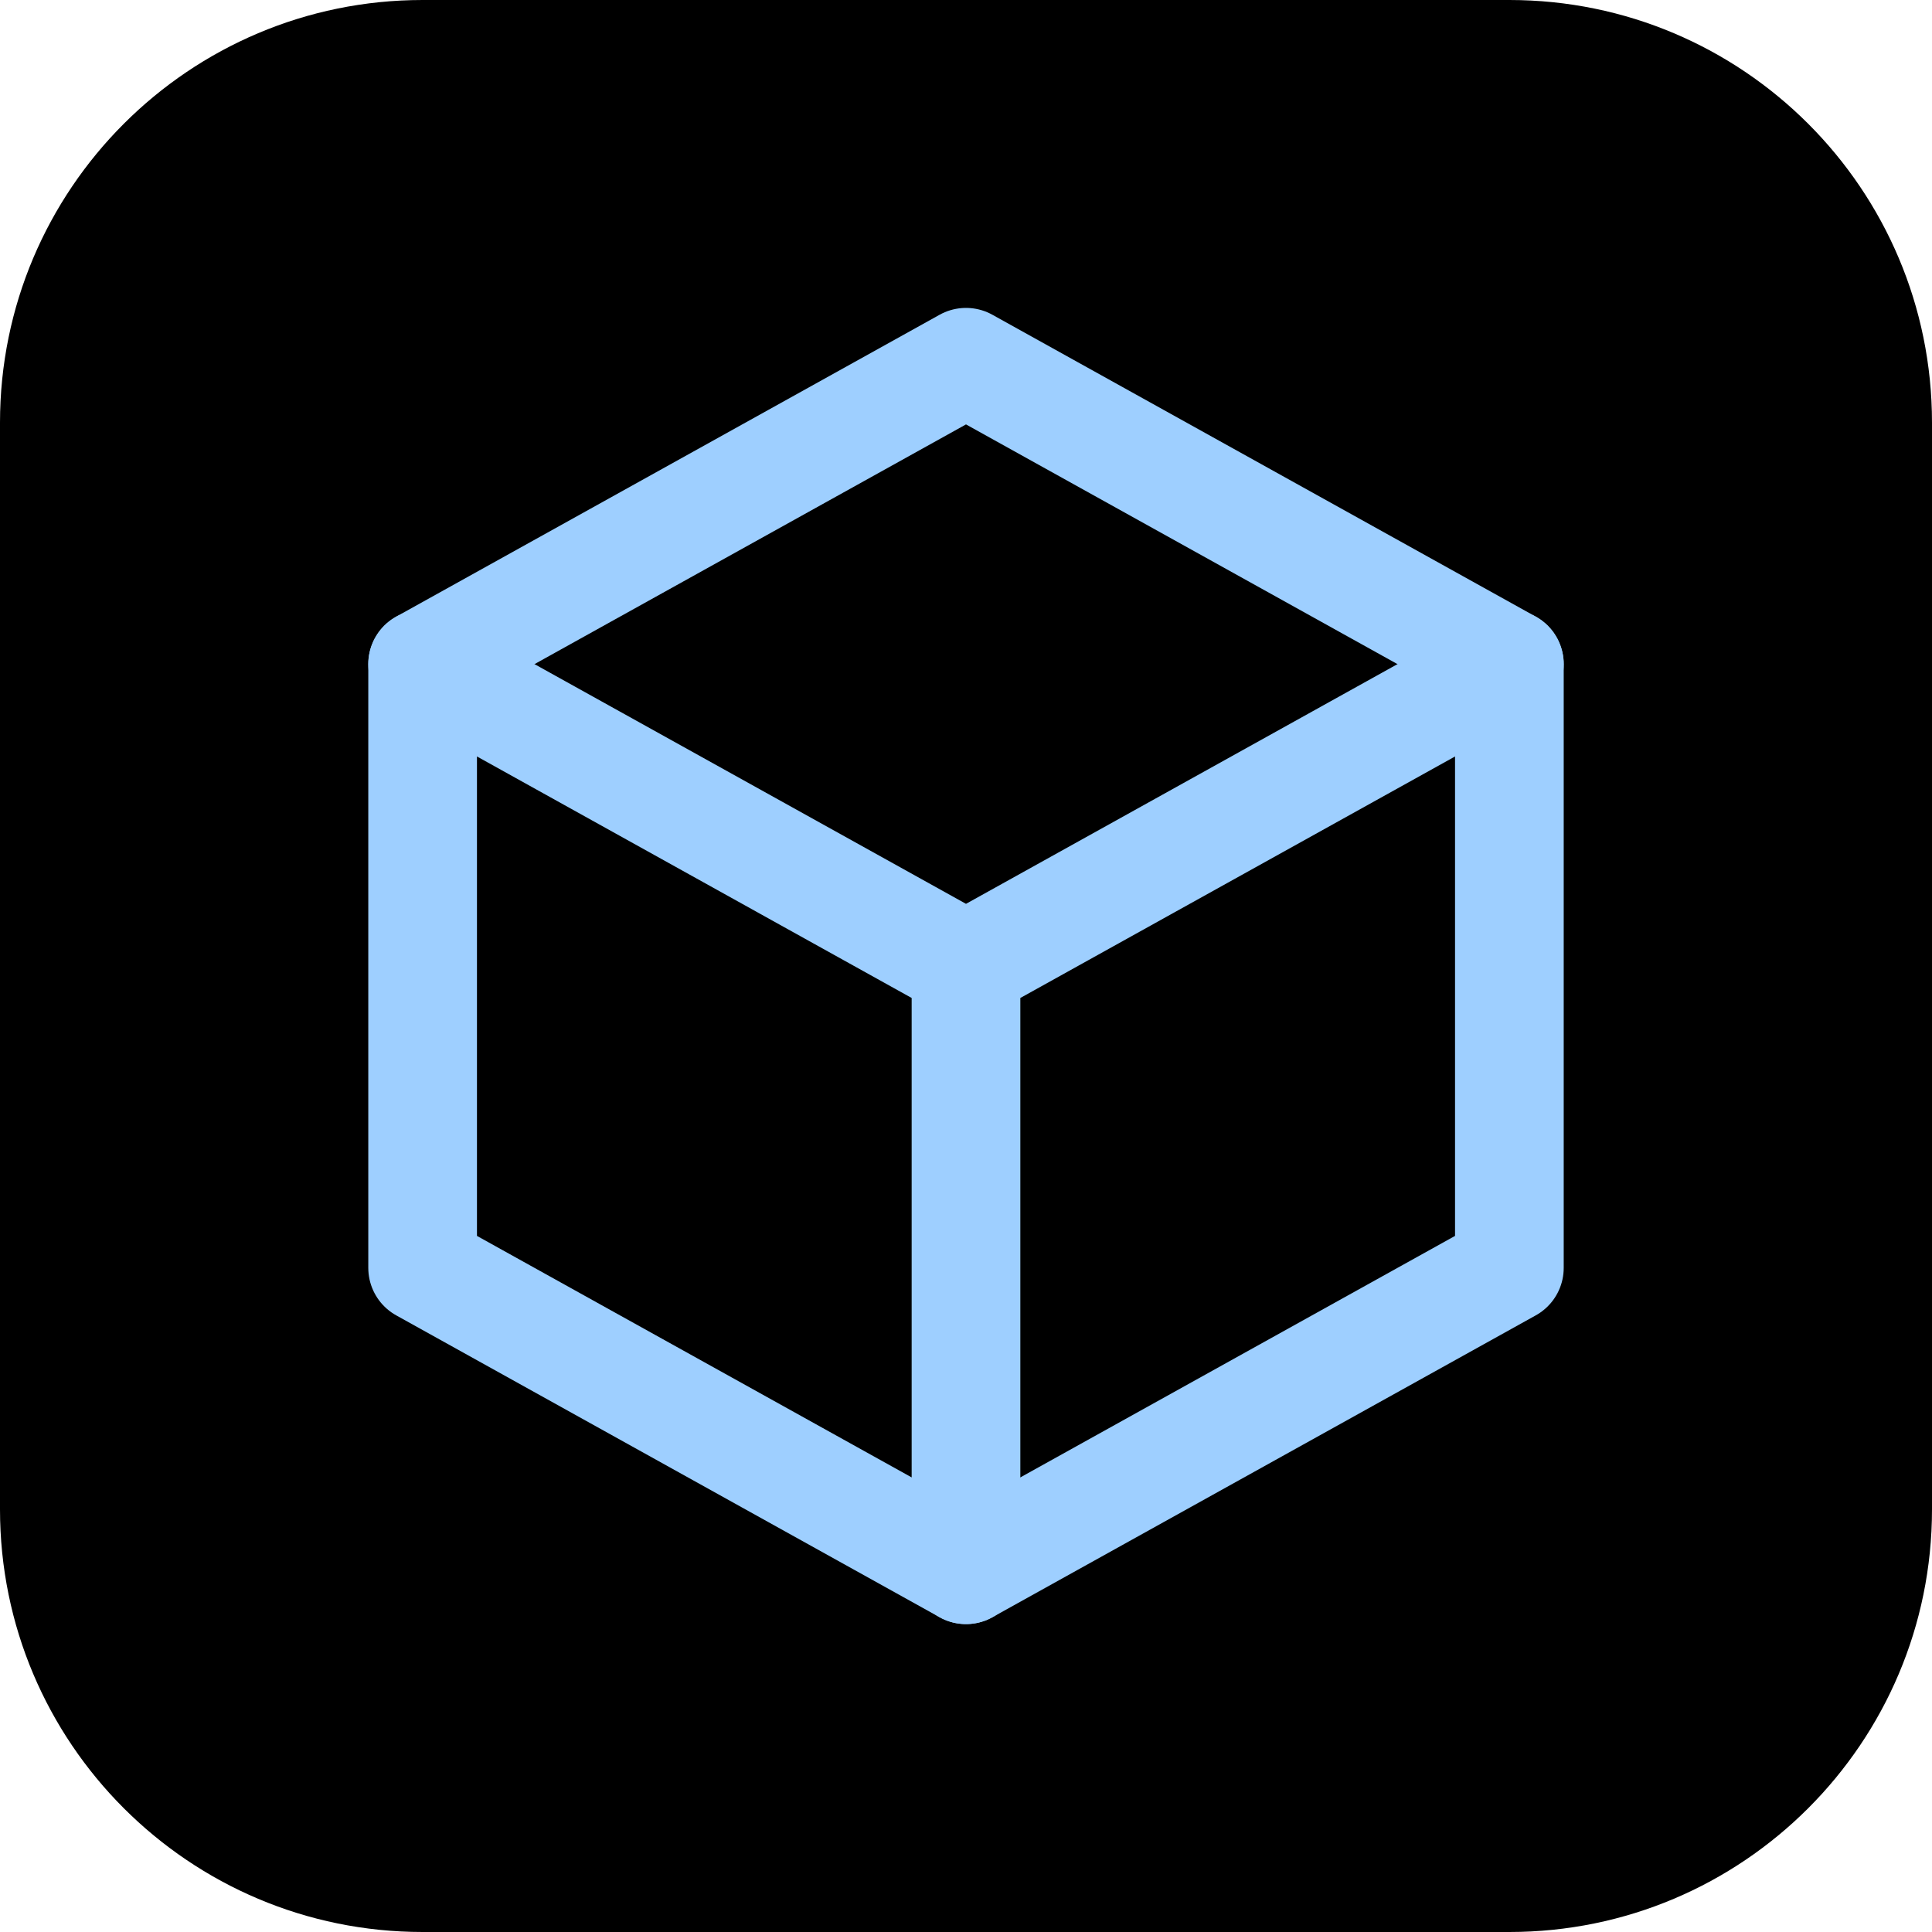
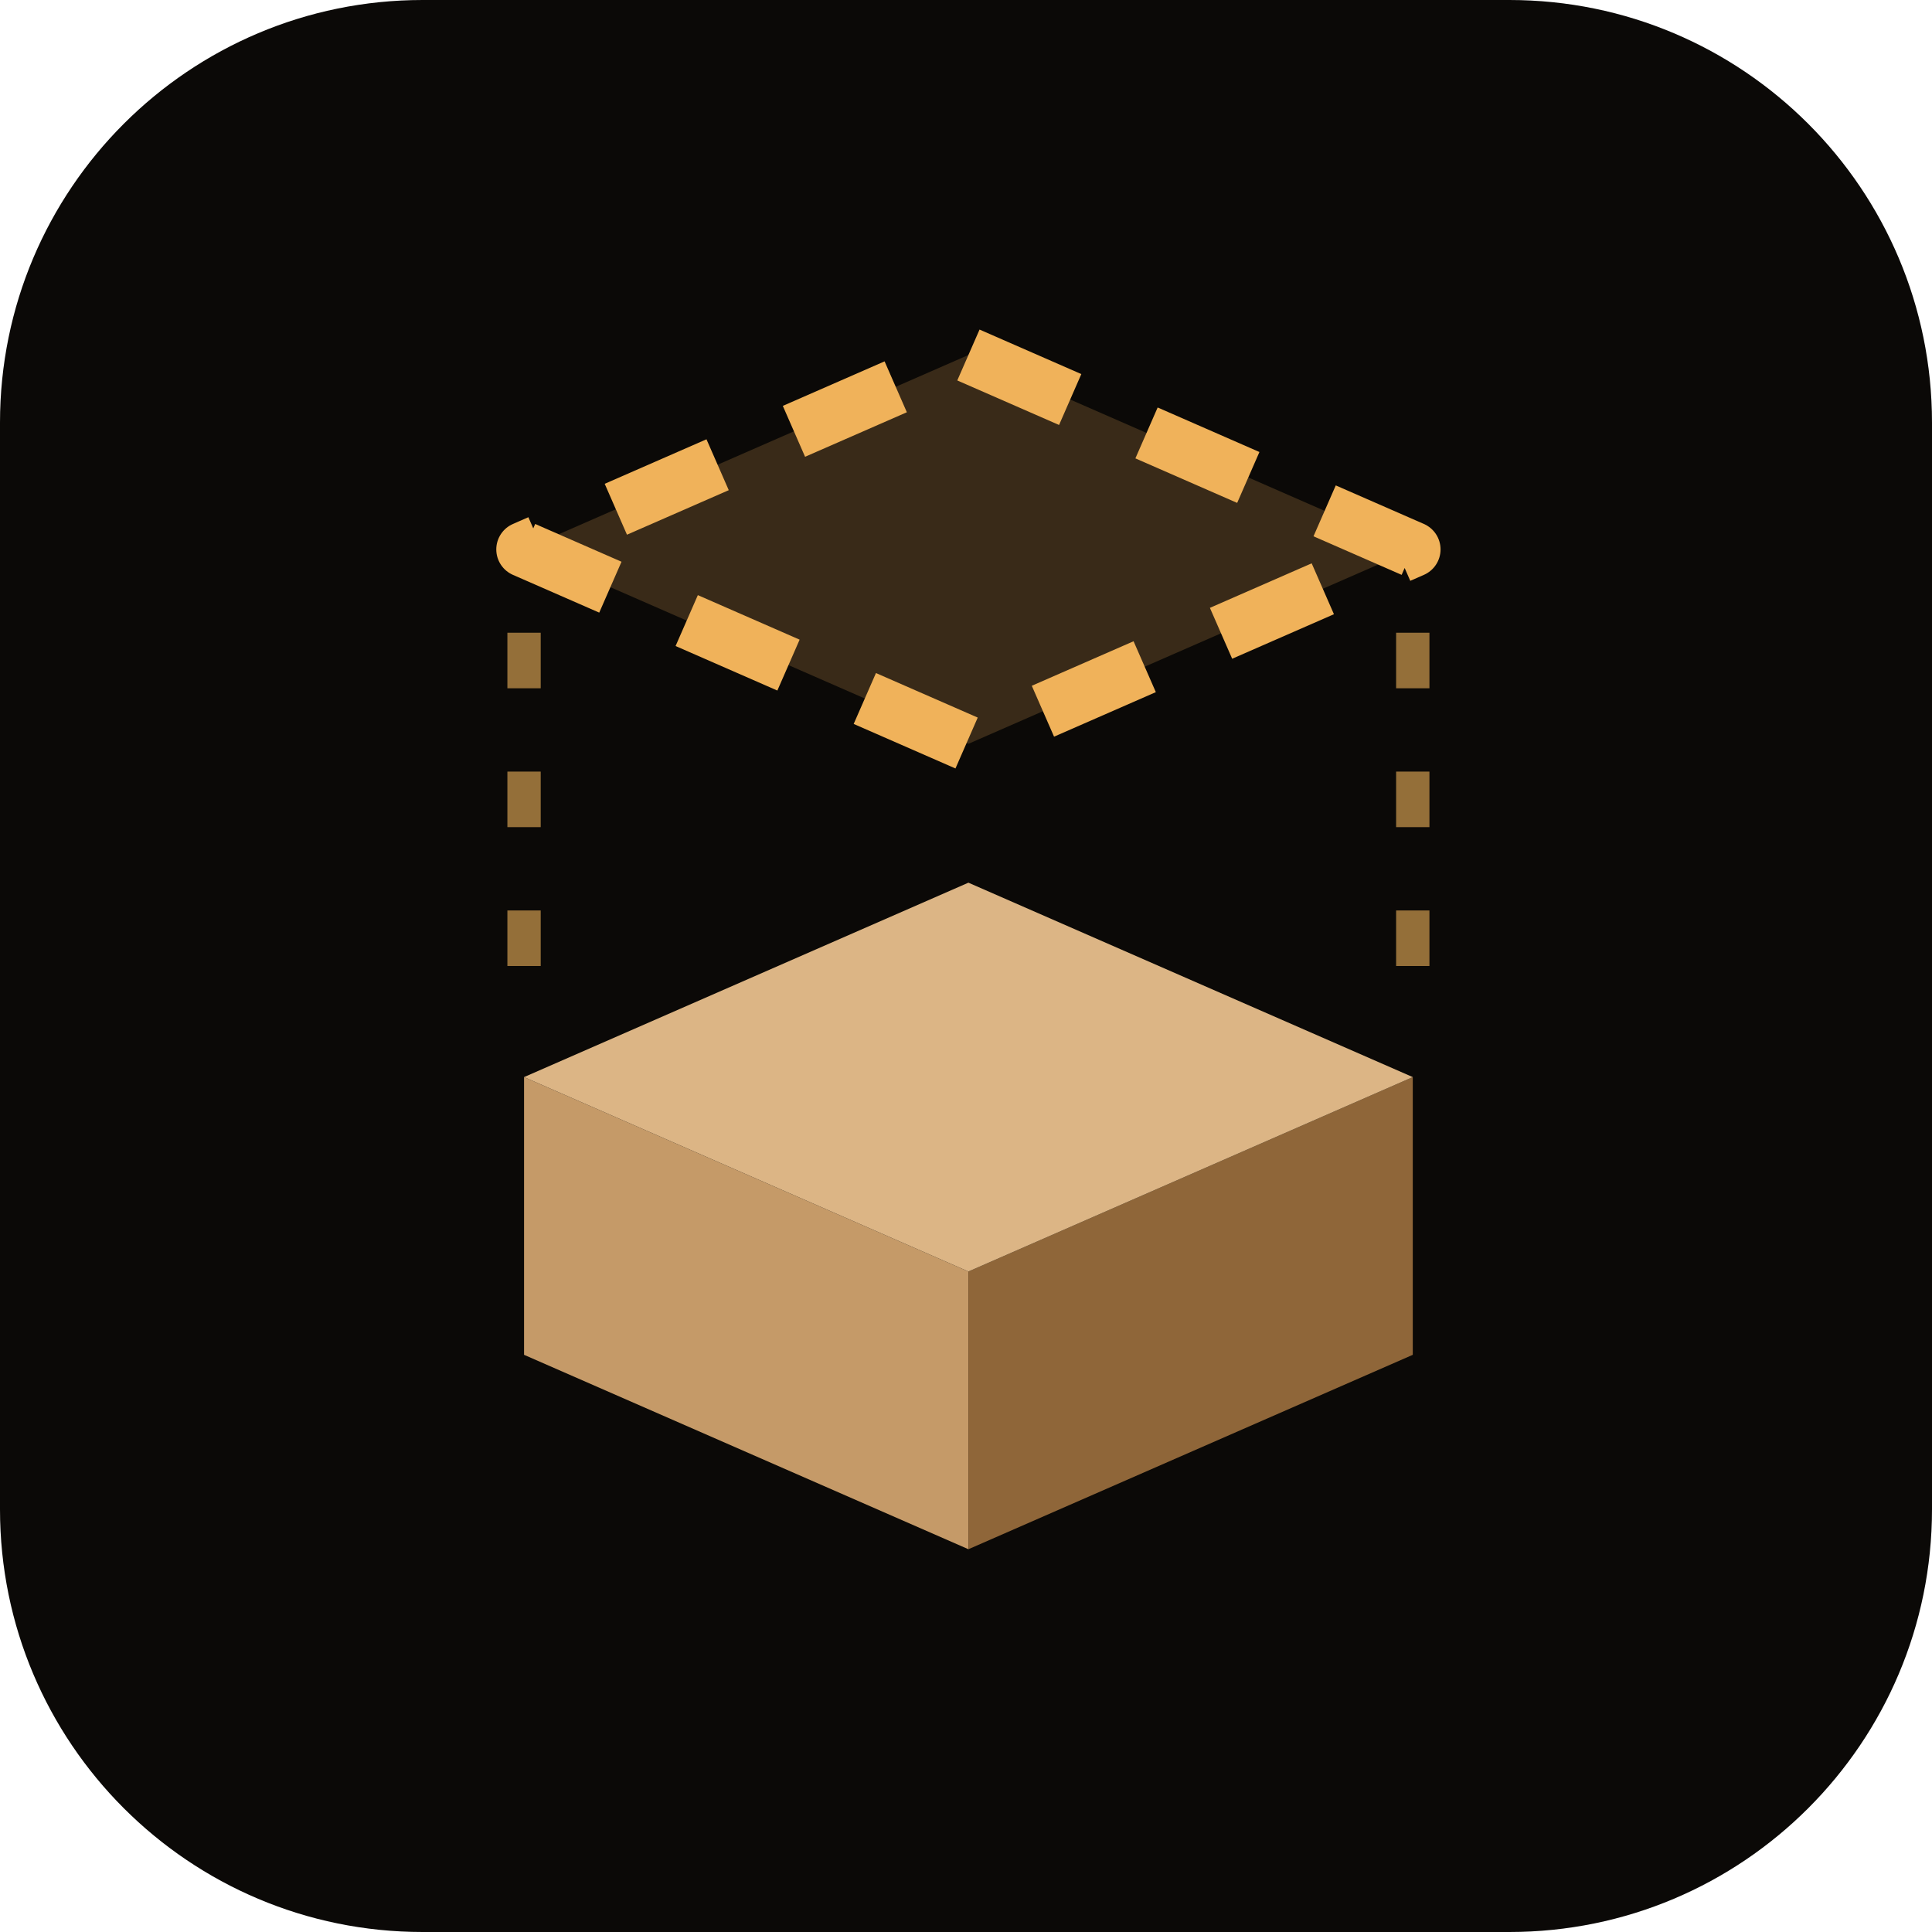
<svg xmlns="http://www.w3.org/2000/svg" viewBox="0 0 64 64">
-   <rect width="64" height="64" rx="14" fill="#000" />
-   <g fill="none" stroke="#9ecfff" stroke-width="3.6" stroke-linecap="round" stroke-linejoin="round">
-     <path d="M32 12 50 22v20L32 52 14 42V22z" />
-     <path d="M14 22l18 10 18-10M32 32v20" />
+   <rect width="64" height="64" rx="14" fill="#0b0907" />
+   <g transform="translate(10 9) scale(0.92)">
+     <path fill="#c59a68" d="M8 29l16 7v10L8 39z" />
+     <path fill="#8f6639" d="M24 36l16-7v10l-16 7z" />
+     <path fill="#dcb585" d="M24 22l16 7-16 7-16-7z" />
+     <path fill="none" stroke="#f0b25a" stroke-width="1.2" stroke-dasharray="2 3" opacity=".6" d="M8 13v12M40 13v12" />
+     <path fill="rgba(240,178,90,.2)" stroke="#f0b25a" stroke-width="2" stroke-dasharray="4 3" stroke-linejoin="round" d="M24 3l16 7-16 7-16-7z" />
  </g>
</svg>
